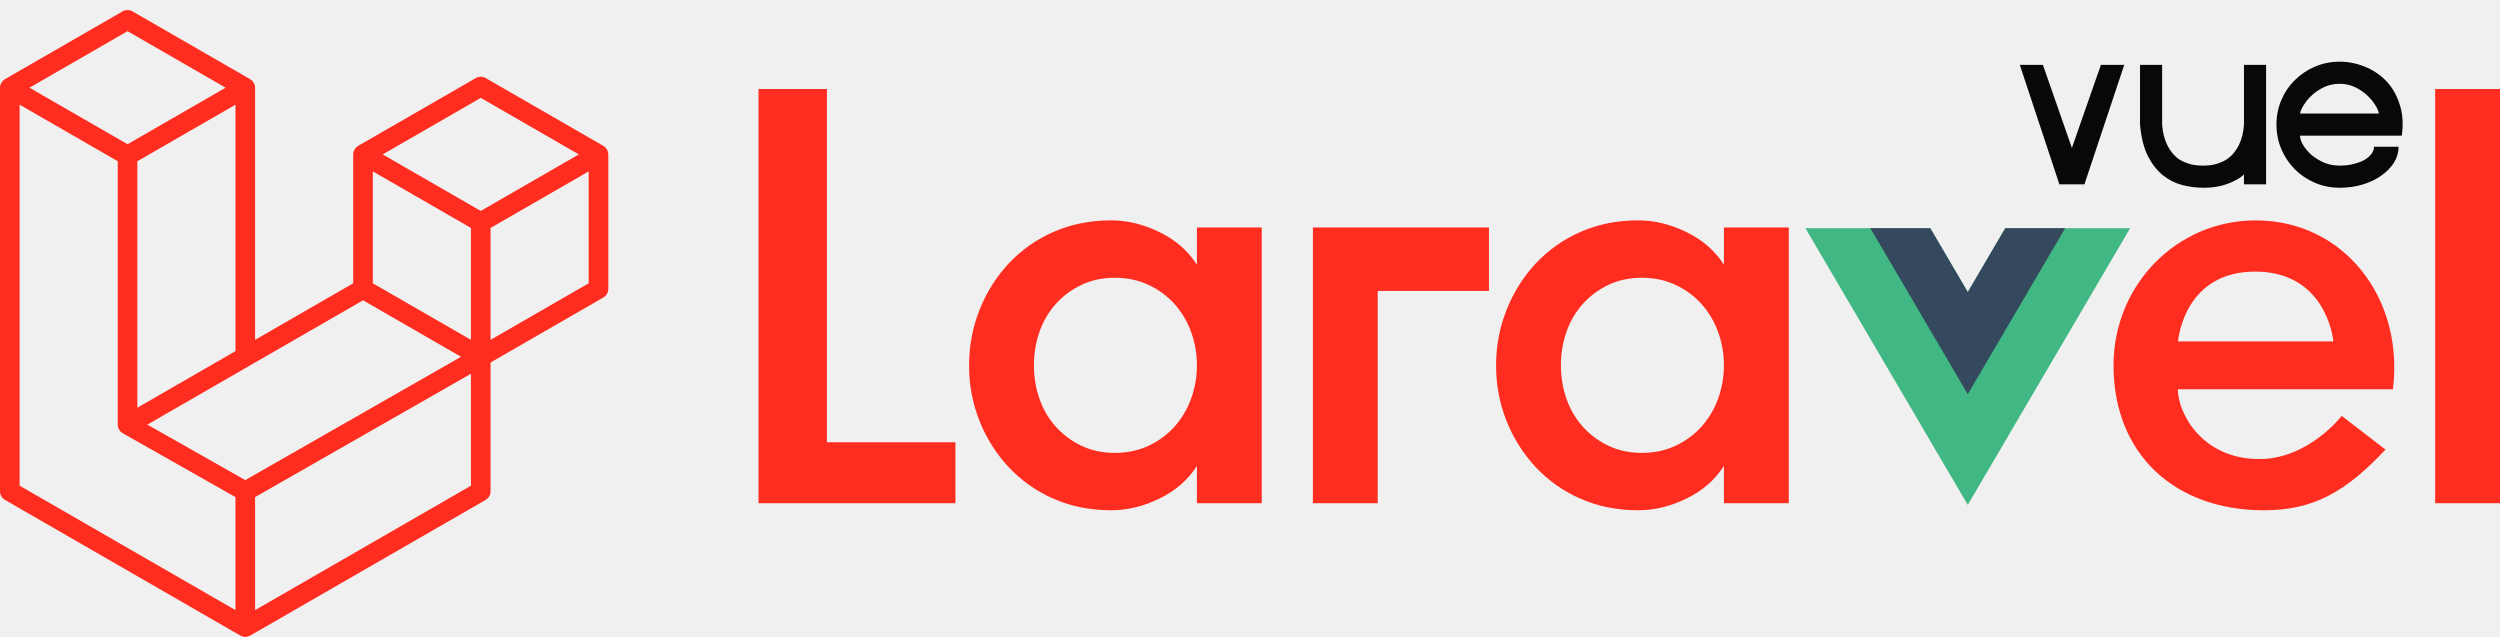
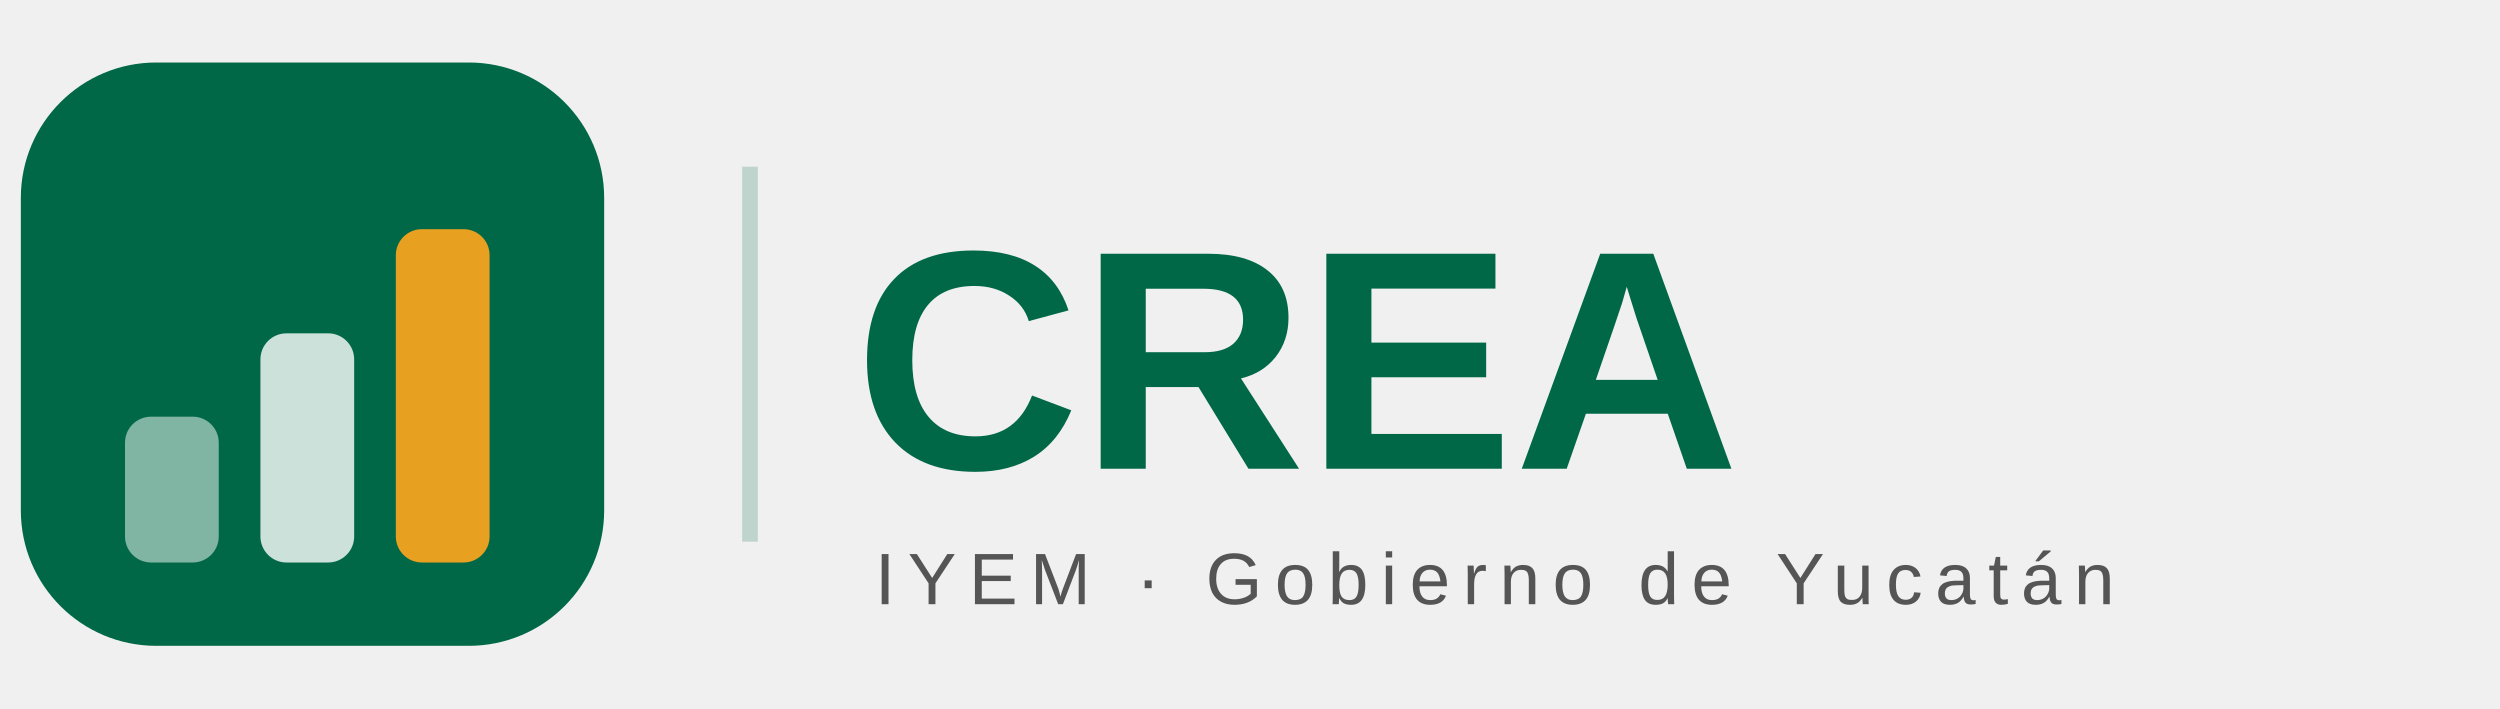
- <svg xmlns="http://www.w3.org/2000/svg" width="1994" height="508" viewBox="0 0 1994 508" fill="none">
-   <path fill-rule="evenodd" clip-rule="evenodd" d="M484.904 121.113C485.084 121.78 485.176 122.467 485.178 123.157V230.481C485.178 231.859 484.815 233.212 484.125 234.404C483.435 235.596 482.443 236.584 481.25 237.27L391.267 289.132V391.926C391.267 394.724 389.782 397.306 387.359 398.715L199.527 506.958C199.097 507.202 198.628 507.359 198.159 507.525C197.984 507.584 197.817 507.691 197.632 507.74C196.319 508.087 194.939 508.087 193.626 507.74C193.411 507.682 193.215 507.564 193.01 507.486C192.58 507.33 192.131 507.193 191.72 506.958L3.928 398.715C2.735 398.029 1.744 397.04 1.054 395.848C0.365 394.656 0.001 393.304 0 391.926L0 69.955C0 69.251 0.098 68.566 0.274 67.901C0.332 67.676 0.469 67.471 0.547 67.246C0.694 66.835 0.831 66.414 1.046 66.033C1.192 65.779 1.407 65.573 1.583 65.338C1.808 65.025 2.013 64.703 2.277 64.429C2.501 64.204 2.795 64.037 3.049 63.842C3.332 63.607 3.586 63.353 3.908 63.167L97.819 9.045C99.008 8.36 100.356 8 101.728 8C103.099 8 104.447 8.36 105.636 9.045L199.537 63.167H199.557C199.869 63.363 200.133 63.607 200.417 63.832C200.671 64.028 200.954 64.204 201.179 64.419C201.452 64.703 201.648 65.025 201.882 65.338C202.048 65.573 202.273 65.779 202.41 66.033C202.635 66.424 202.762 66.835 202.918 67.246C202.996 67.471 203.133 67.676 203.192 67.911C203.371 68.578 203.463 69.265 203.465 69.955V271.055L281.713 225.952V123.148C281.713 122.463 281.81 121.768 281.986 121.113C282.055 120.878 282.182 120.673 282.26 120.448C282.416 120.037 282.553 119.617 282.768 119.235C282.915 118.981 283.13 118.775 283.296 118.541C283.53 118.228 283.726 117.905 283.999 117.631C284.224 117.406 284.507 117.24 284.761 117.044C285.054 116.809 285.309 116.555 285.621 116.369L379.542 62.248C380.73 61.562 382.078 61.201 383.45 61.201C384.822 61.201 386.17 61.562 387.359 62.248L481.26 116.369C481.592 116.565 481.846 116.809 482.139 117.034C482.383 117.23 482.667 117.406 482.891 117.621C483.165 117.905 483.36 118.228 483.595 118.541C483.771 118.775 483.986 118.981 484.123 119.235C484.347 119.617 484.474 120.037 484.631 120.448C484.719 120.673 484.846 120.878 484.904 121.113ZM469.524 225.952V136.705L436.664 155.642L391.267 181.808V271.055L469.534 225.952H469.524ZM375.623 387.397V298.091L330.969 323.621L203.455 396.475V486.622L375.623 387.397ZM15.653 83.503V387.397L187.802 486.612V396.485L97.868 345.532L97.839 345.513L97.8 345.493C97.497 345.317 97.243 345.063 96.959 344.848C96.715 344.652 96.432 344.495 96.217 344.28L96.197 344.251C95.943 344.006 95.767 343.703 95.552 343.429C95.357 343.165 95.122 342.94 94.966 342.666L94.956 342.637C94.78 342.343 94.673 341.991 94.546 341.659C94.419 341.365 94.253 341.091 94.175 340.778C94.077 340.407 94.057 340.006 94.018 339.624C93.979 339.331 93.901 339.037 93.901 338.744V128.606L48.514 102.43L15.653 83.503ZM101.737 24.872L23.5 69.955L101.718 115.039L179.946 69.946L101.718 24.872H101.737ZM142.425 306.23L187.812 280.074V83.503L154.951 102.44L109.554 128.606V325.177L142.425 306.23ZM383.45 78.074L305.222 123.157L383.45 168.241L461.668 123.148L383.45 78.074ZM375.623 181.808L330.227 155.642L297.366 136.705V225.952L342.753 252.108L375.623 271.055V181.808ZM195.619 382.927L310.362 317.351L367.719 284.583L289.549 239.529L199.547 291.401L117.518 338.675L195.619 382.927Z" fill="#FF2D20" />
-   <path fill-rule="evenodd" clip-rule="evenodd" d="M659.562 71V352.743H762.045V401.34H605V71H659.562ZM954.655 211.153V181.441H1006.36V401.34H954.643V371.603C947.694 382.616 937.804 391.272 924.984 397.558C912.189 403.845 899.296 406.988 886.33 406.988C869.564 406.988 854.22 403.918 840.31 397.791C826.768 391.926 814.574 383.333 804.486 372.548C794.514 361.84 786.632 349.354 781.249 335.738C775.657 321.625 772.835 306.563 772.94 291.378C772.94 275.969 775.71 261.26 781.249 247.251C786.597 233.551 794.481 220.987 804.486 210.22C814.575 199.433 826.768 190.836 840.31 184.964C854.22 178.825 869.564 175.756 886.33 175.756C899.296 175.756 912.189 178.911 924.996 185.21C937.804 191.496 947.694 200.152 954.655 211.153ZM949.9 318.279C953.083 309.675 954.694 300.566 954.655 291.39C954.655 281.936 953.062 272.973 949.9 264.477C946.929 256.304 942.424 248.777 936.627 242.303C930.826 235.936 923.808 230.8 915.988 227.201C907.912 223.431 898.978 221.541 889.173 221.541C879.368 221.541 870.508 223.431 862.603 227.201C854.698 230.982 847.896 236.016 842.209 242.303C836.426 248.746 831.992 256.286 829.169 264.477C826.133 273.117 824.607 282.218 824.659 291.378C824.659 300.82 826.154 309.795 829.169 318.267C831.988 326.463 836.423 334.008 842.209 340.453C847.948 346.783 854.879 351.915 862.603 355.555C870.508 359.337 879.368 361.215 889.173 361.215C898.978 361.215 907.924 359.337 915.988 355.567C923.81 351.971 930.828 346.835 936.627 340.465C942.426 333.988 946.932 326.457 949.9 318.279ZM1047.16 401.328V181.428H1187.6V232.038H1098.87V401.328H1047.16ZM1375 211.153V181.441H1426.71V401.34H1374.99V371.603C1368.03 382.616 1358.15 391.272 1345.33 397.558C1332.54 403.845 1319.64 406.988 1306.68 406.988C1289.9 406.988 1274.57 403.918 1260.66 397.791C1247.11 391.926 1234.92 383.333 1224.83 372.548C1214.86 361.84 1206.98 349.354 1201.6 335.738C1196 321.625 1193.18 306.563 1193.29 291.378C1193.29 275.969 1196.04 261.26 1201.6 247.251C1206.94 233.551 1214.83 220.987 1224.83 210.22C1234.92 199.433 1247.11 190.836 1260.66 184.964C1274.57 178.825 1289.9 175.756 1306.68 175.756C1319.64 175.756 1332.54 178.911 1345.34 185.21C1358.15 191.496 1368.03 200.152 1375 211.153ZM1370.25 318.279C1373.42 309.674 1375.03 300.566 1374.99 291.39C1374.99 281.936 1373.4 272.973 1370.25 264.477C1367.27 256.303 1362.76 248.776 1356.96 242.303C1351.16 235.936 1344.14 230.8 1336.32 227.201C1328.26 223.431 1319.32 221.541 1309.52 221.541C1299.71 221.541 1290.85 223.431 1282.95 227.201C1275.04 230.982 1268.24 236.016 1262.56 242.303C1256.77 248.745 1252.33 256.285 1249.5 264.477C1246.47 273.117 1244.94 282.218 1244.99 291.378C1244.99 300.82 1246.49 309.795 1249.5 318.267C1252.33 326.464 1256.76 334.009 1262.56 340.453C1268.29 346.783 1275.22 351.915 1282.95 355.555C1290.85 359.337 1299.71 361.215 1309.52 361.215C1319.32 361.215 1328.27 359.337 1336.32 355.567C1344.14 351.971 1351.16 346.835 1356.96 340.465C1362.76 333.989 1367.27 326.458 1370.25 318.279ZM1799.18 175.781C1869.6 175.781 1917.62 237.846 1908.6 310.495H1737.05C1737.05 329.464 1756.3 366.139 1802.03 366.139C1841.37 366.139 1867.72 331.724 1867.74 331.699L1902.67 358.588C1871.44 391.763 1845.87 407 1805.81 407C1734.24 407 1685.74 361.964 1685.74 291.39C1685.74 227.545 1735.87 175.781 1799.18 175.781ZM1737.18 272.273H1861.11C1860.73 268.037 1854.02 216.629 1798.78 216.629C1743.54 216.629 1737.59 268.037 1737.18 272.273ZM1942.28 401.328V71H1994V401.328H1942.28Z" fill="#FF2D20" />
-   <path d="M1694.3 51.744L1662.55 147H1642.56L1611 51.744H1629.42L1652.55 117.992L1675.68 51.744H1694.3ZM1789.79 139.16C1787.57 141.251 1784.89 143.015 1781.75 144.452C1779.01 145.889 1775.61 147.131 1771.56 148.176C1767.51 149.221 1762.74 149.744 1757.25 149.744C1751.77 149.744 1746.21 149.025 1740.59 147.588C1734.98 146.151 1729.81 143.537 1725.11 139.748C1720.41 135.959 1716.42 130.863 1713.15 124.46C1709.89 117.927 1707.8 109.564 1706.88 99.372V51.744H1724.52V99.372C1724.91 105.513 1726.29 111.001 1728.64 115.836C1729.68 117.927 1730.99 119.952 1732.56 121.912C1734.13 123.872 1736.02 125.636 1738.24 127.204C1740.59 128.641 1743.27 129.817 1746.28 130.732C1749.41 131.647 1753.07 132.104 1757.25 132.104C1761.3 132.104 1764.83 131.647 1767.84 130.732C1770.97 129.817 1773.65 128.641 1775.87 127.204C1778.23 125.636 1780.19 123.872 1781.75 121.912C1783.32 119.952 1784.63 117.927 1785.67 115.836C1788.03 111.001 1789.4 105.513 1789.79 99.372V51.744H1807.43V147H1789.79V139.16ZM1913.11 117.012C1913.11 121.585 1911.87 125.832 1909.39 129.752C1906.91 133.672 1903.51 137.135 1899.2 140.14C1895.02 143.145 1890.05 145.497 1884.3 147.196C1878.68 148.895 1872.61 149.744 1866.07 149.744C1859.15 149.744 1852.61 148.437 1846.47 145.824C1840.33 143.211 1834.97 139.617 1830.4 135.044C1825.83 130.471 1822.23 125.113 1819.62 118.972C1817.01 112.831 1815.7 106.297 1815.7 99.372C1815.7 92.447 1817.01 85.913 1819.62 79.772C1822.23 73.631 1825.83 68.339 1830.4 63.896C1834.97 59.323 1840.33 55.729 1846.47 53.116C1852.61 50.503 1859.15 49.196 1866.07 49.196C1872.87 49.196 1879.53 50.503 1886.06 53.116C1892.6 55.729 1898.28 59.519 1903.12 64.484C1907.95 69.449 1911.54 75.656 1913.9 83.104C1916.38 90.421 1916.97 98.784 1915.66 108.192H1834.52C1834.52 110.544 1835.37 113.092 1837.06 115.836C1838.76 118.58 1840.98 121.193 1843.73 123.676C1846.6 126.028 1849.94 128.053 1853.72 129.752C1857.64 131.32 1861.76 132.104 1866.07 132.104C1869.86 132.104 1873.39 131.712 1876.66 130.928C1880.05 130.144 1882.99 129.099 1885.48 127.792C1887.96 126.355 1889.92 124.721 1891.36 122.892C1892.79 121.063 1893.51 119.103 1893.51 117.012H1913.11ZM1897.43 90.552C1897.04 88.461 1896 86.109 1894.3 83.496C1892.6 80.752 1890.38 78.139 1887.63 75.656C1884.89 73.173 1881.69 71.083 1878.03 69.384C1874.37 67.685 1870.38 66.836 1866.07 66.836C1861.76 66.836 1857.71 67.685 1853.92 69.384C1850.26 71.083 1847.06 73.173 1844.32 75.656C1841.57 78.139 1839.35 80.752 1837.65 83.496C1835.95 86.109 1834.91 88.461 1834.52 90.552H1897.43Z" fill="#080808" />
-   <path d="M1599.41 182L1569.5 232.965L1539.59 182H1440L1569.5 402.688L1699 182H1599.41Z" fill="#41B883" />
-   <path d="M1599.41 182L1569.5 232.965L1539.59 182H1491.8L1569.5 314.41L1647.2 182H1599.41Z" fill="#34495E" />
+ <svg xmlns="http://www.w3.org/2000/svg" viewBox="0 0 240 68">
+   <rect x="2" y="6" width="56" height="56" rx="13" fill="#006847" />
+   <rect x="12" y="40" width="9" height="14" rx="2.5" fill="white" fill-opacity="0.5" />
+   <rect x="25" y="32" width="9" height="22" rx="2.5" fill="white" fill-opacity="0.8" />
+   <rect x="38" y="22" width="9" height="32" rx="2.5" fill="#E8A020" />
+   <line x1="72" y1="16" x2="72" y2="52" stroke="#006847" stroke-width="1.5" stroke-opacity="0.2" />
+   <text x="82" y="45" font-family="'Arial Black', Arial, sans-serif" font-weight="900" font-size="30" fill="#006847">CREA</text>
+   <text x="84" y="58" font-family="Arial, sans-serif" font-weight="400" font-size="7" fill="#555" letter-spacing="1.2">IYEM · Gobierno de Yucatán</text>
</svg>
